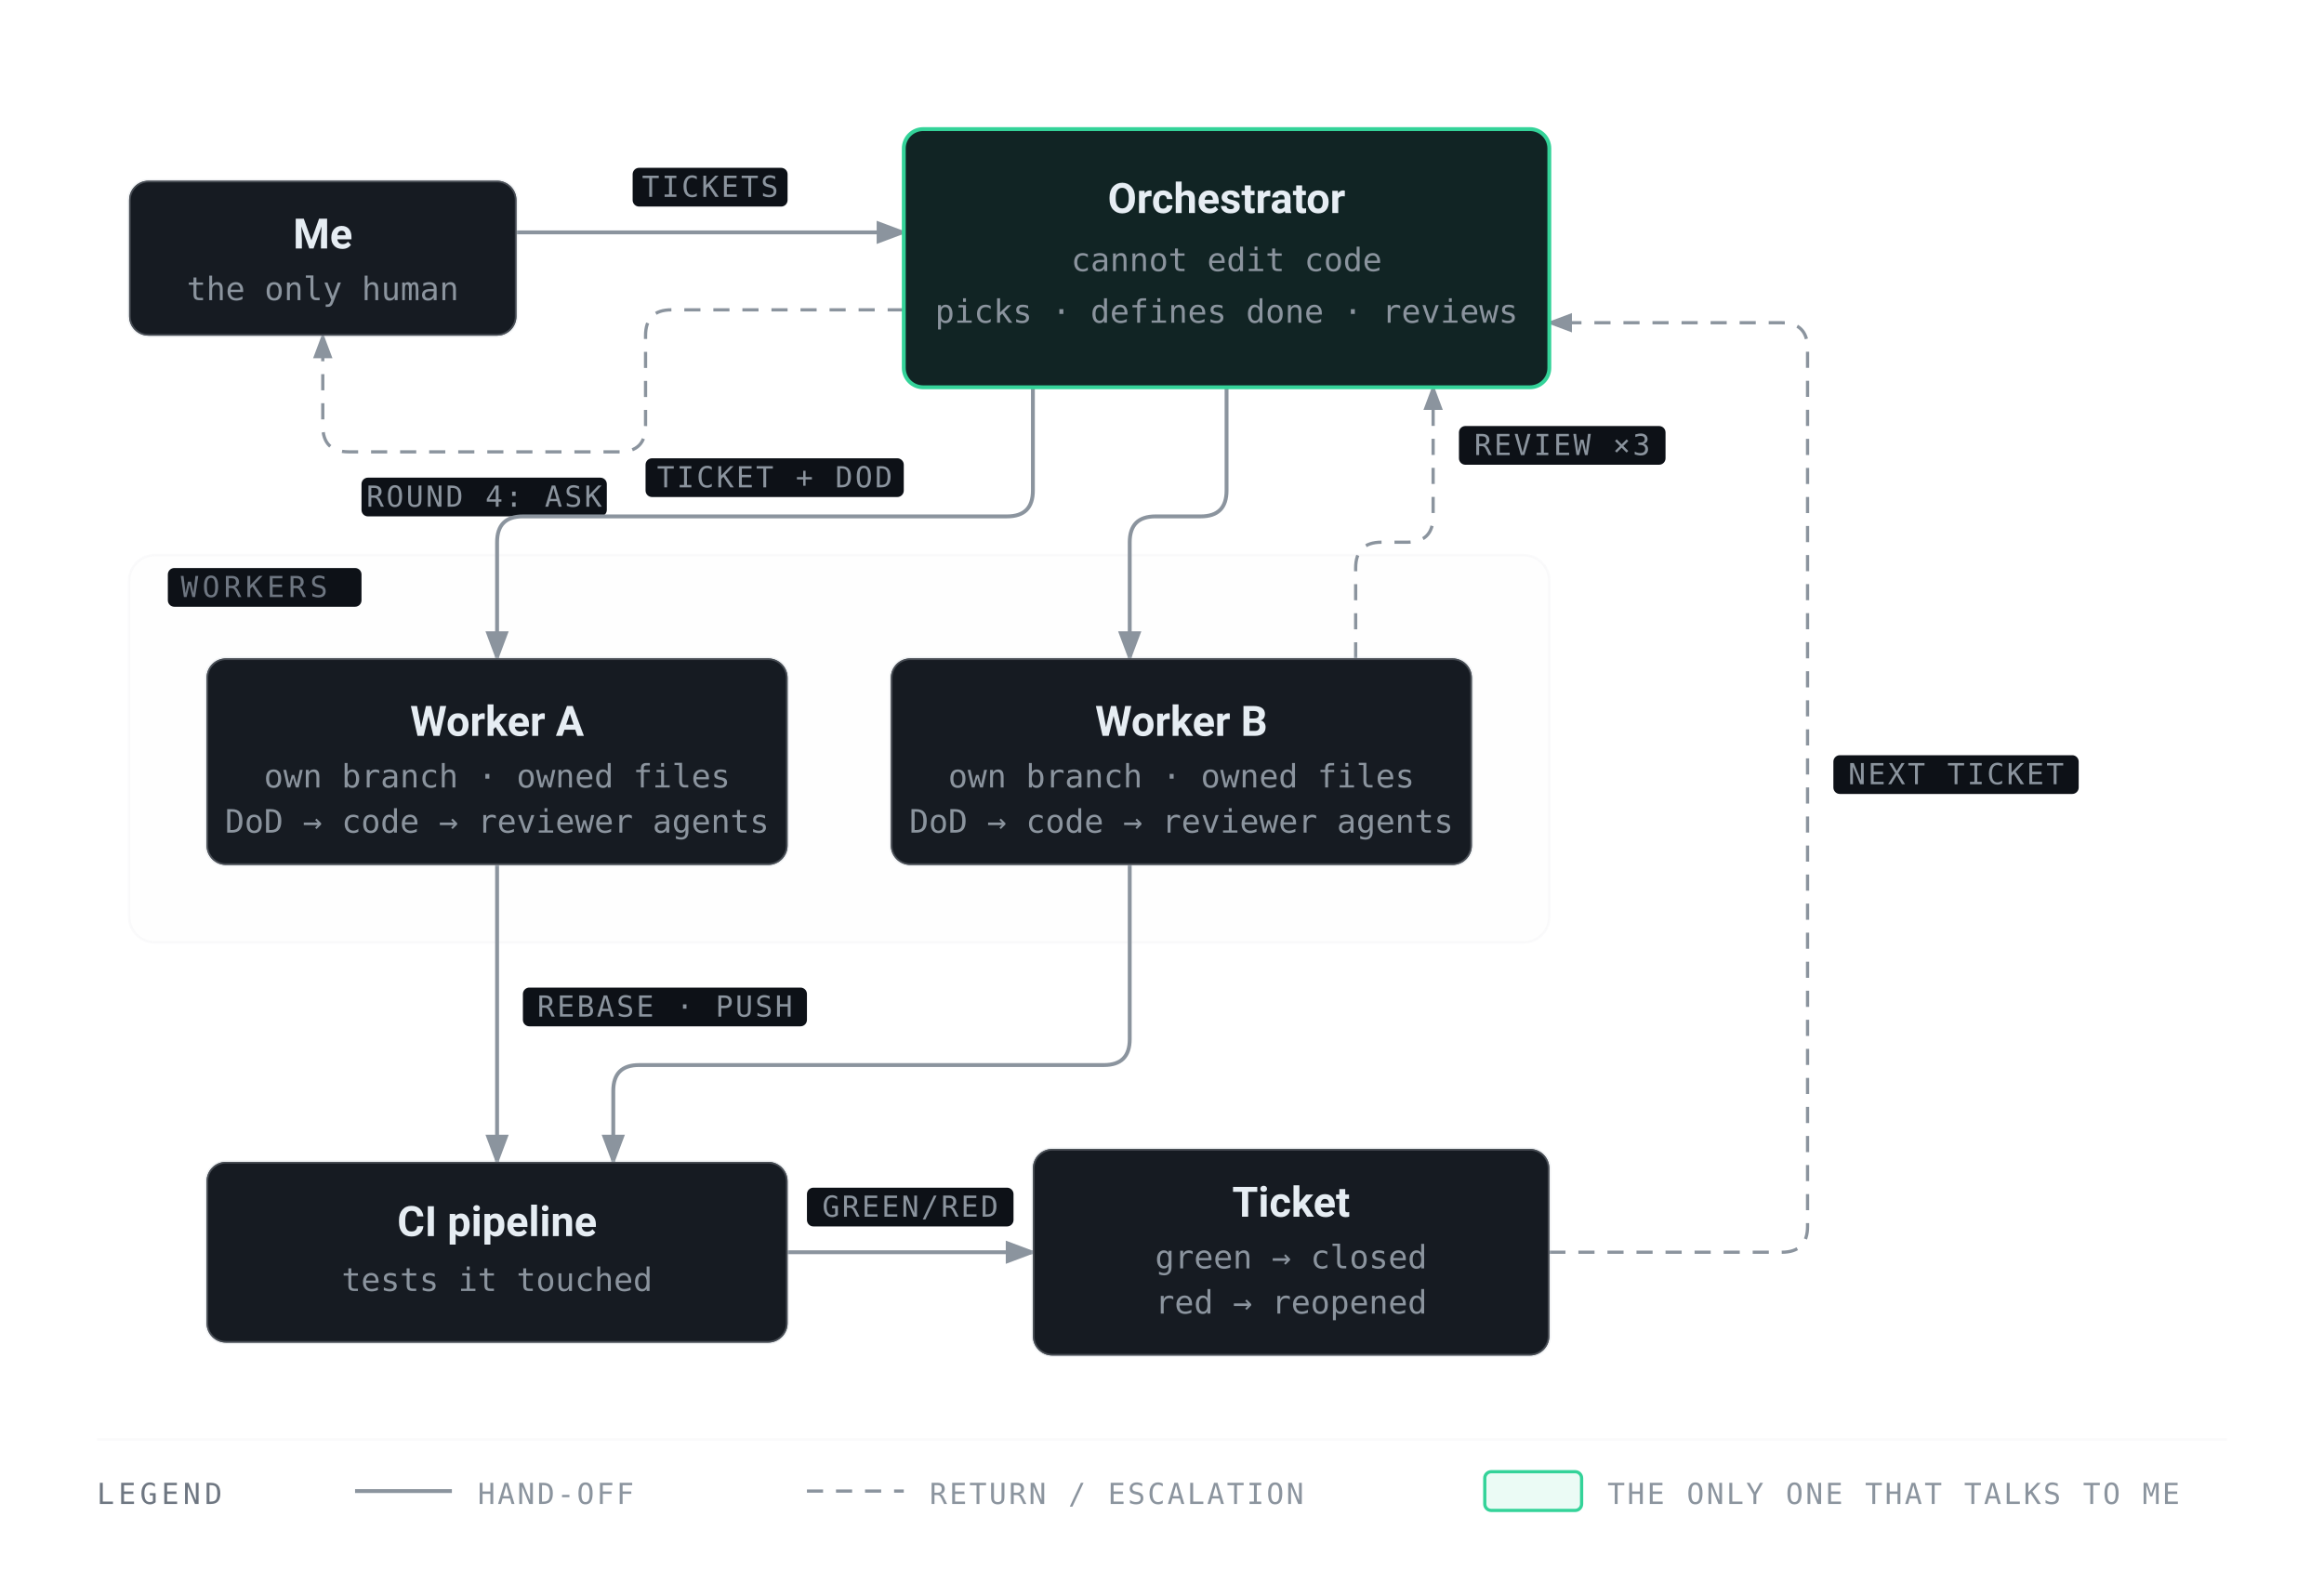
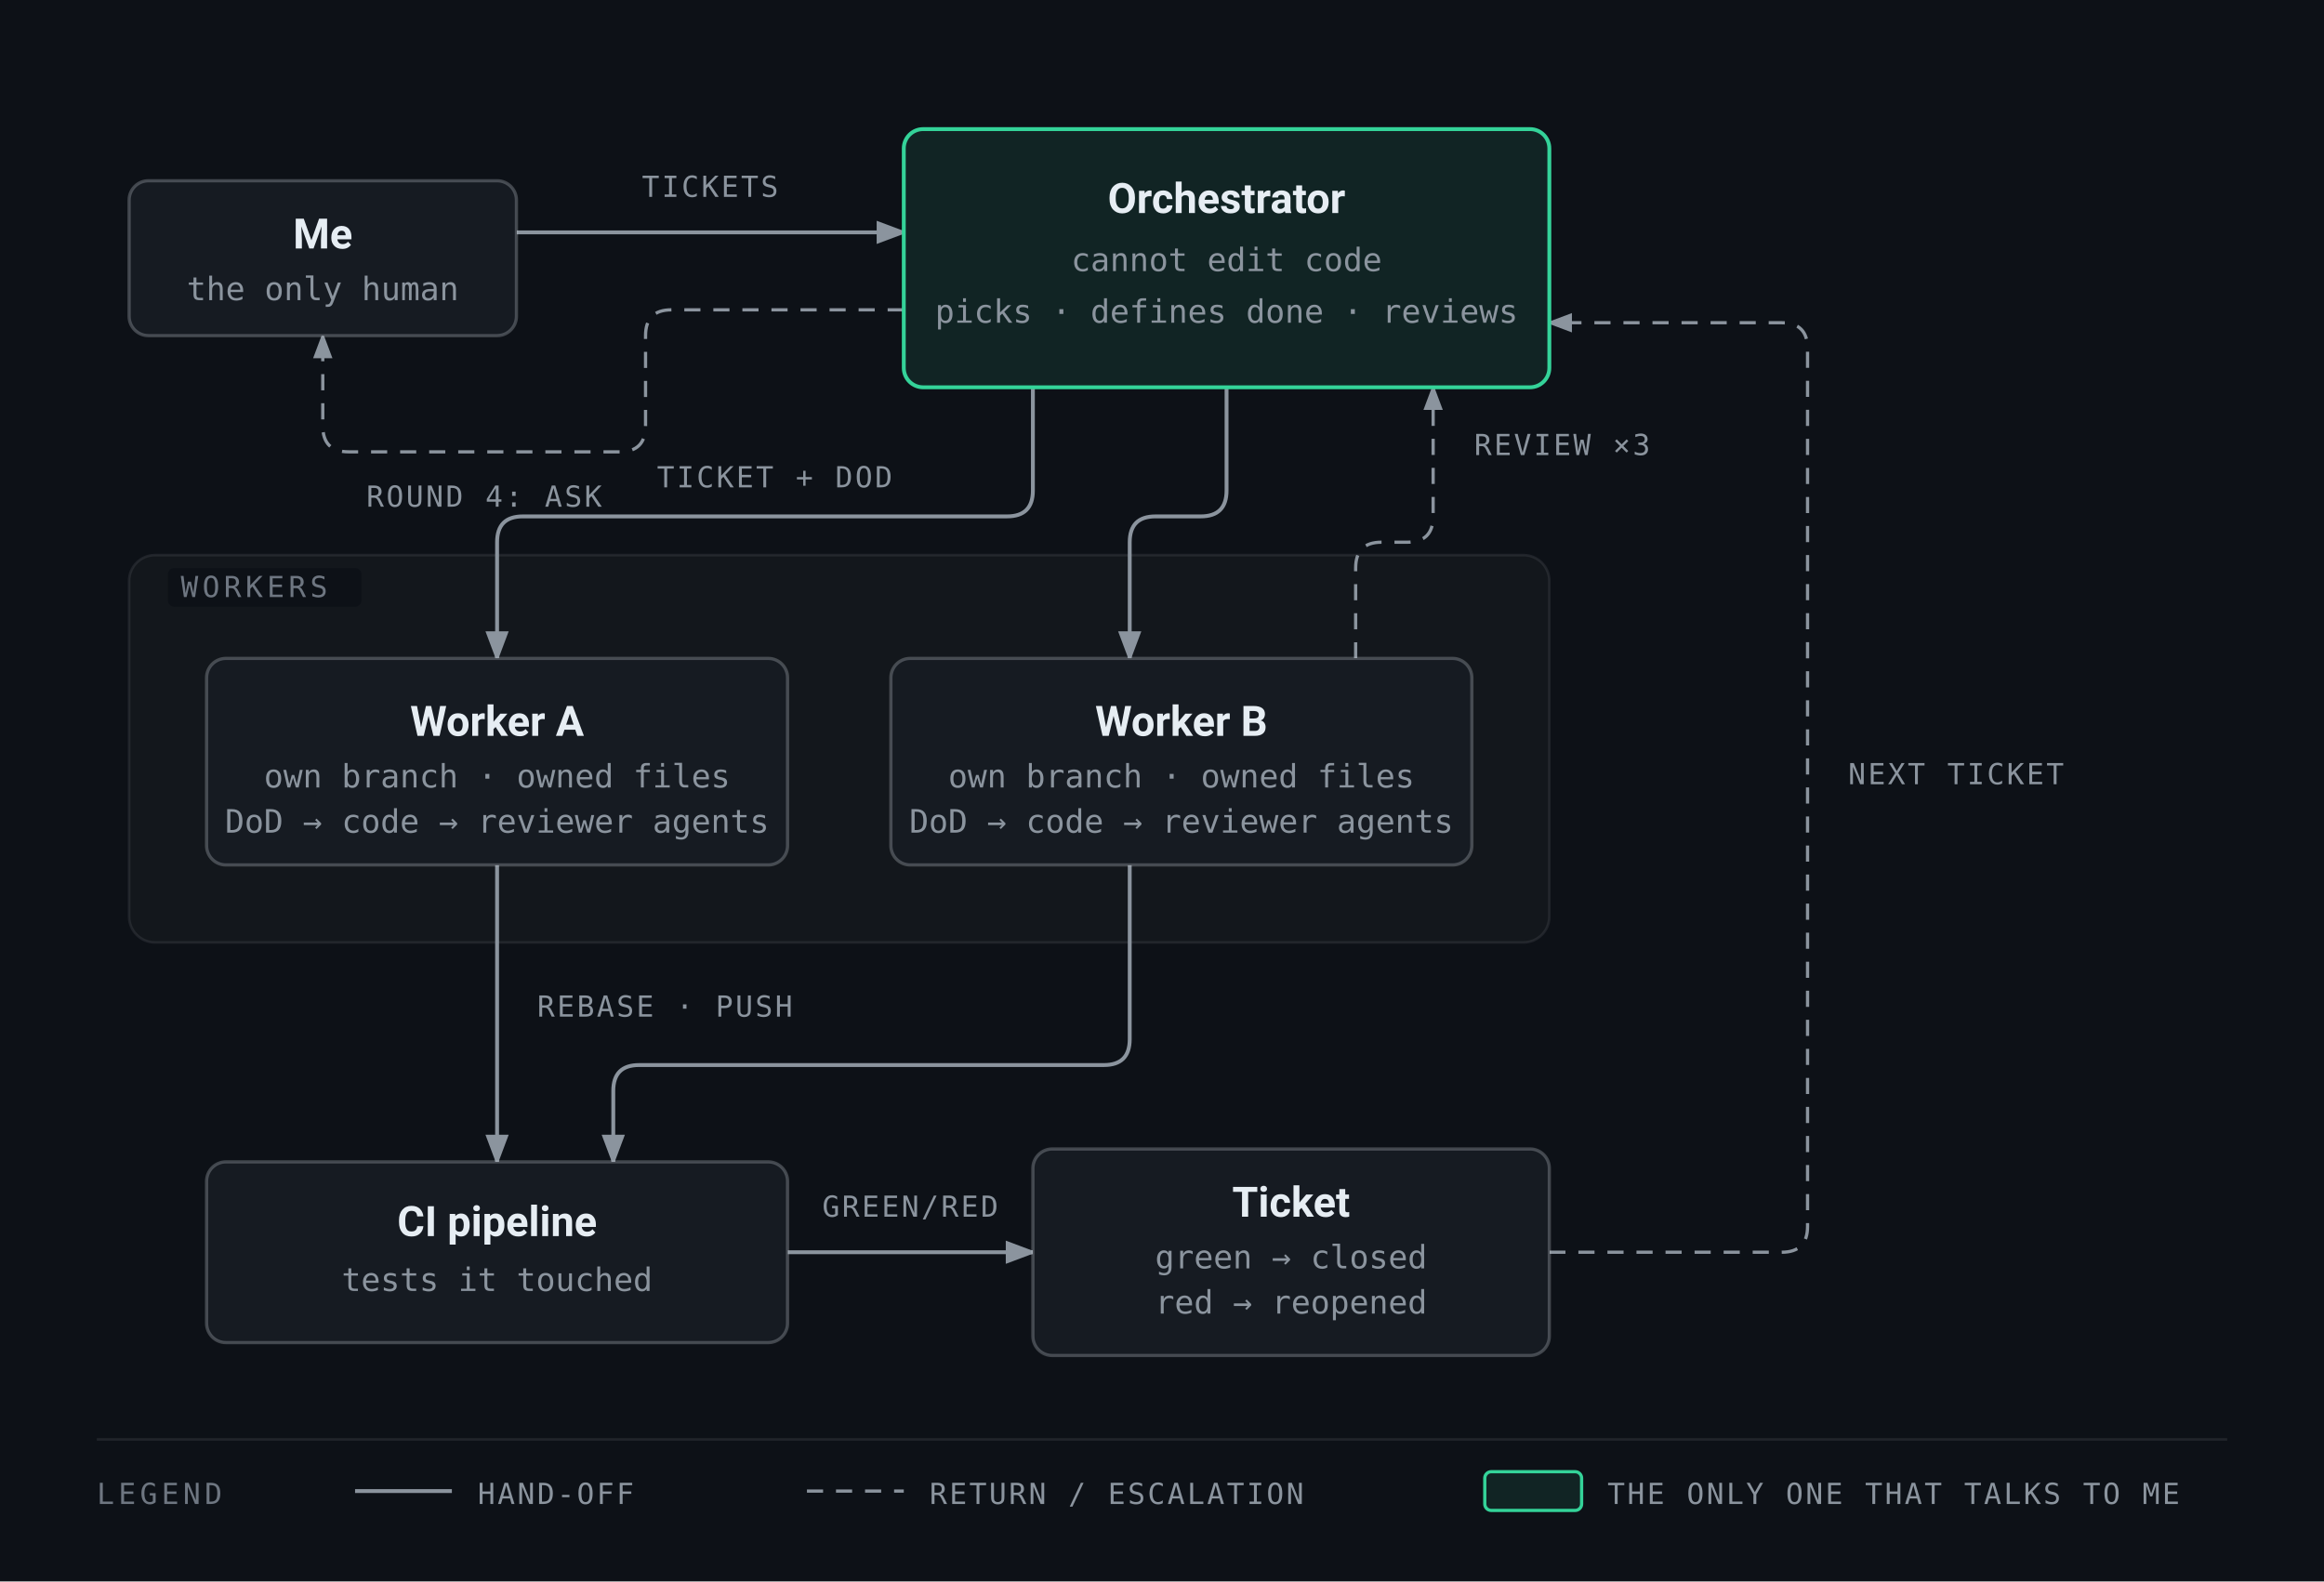
<svg xmlns="http://www.w3.org/2000/svg" width="720" height="490" viewBox="0 0 720 490" role="img" aria-labelledby="orch-title orch-desc">
  <defs>
    <marker id="orch-arrow" markerWidth="8" markerHeight="6" refX="7" refY="3" orient="auto">
      <polygon points="0 0, 8 3, 0 6" fill="#8b949e" />
    </marker>
    <marker id="orch-arrow-accent" markerWidth="8" markerHeight="6" refX="7" refY="3" orient="auto">
      <polygon points="0 0, 8 3, 0 6" fill="#34d399" />
    </marker>
    <style>
      .name { font-family: ui-sans-serif, system-ui, -apple-system, "Segoe UI", Roboto, sans-serif; font-size: 13px; font-weight: 600; fill: #e6edf3; }
      .sub  { font-family: ui-monospace, SFMono-Regular, Menlo, Consolas, monospace; font-size: 10px; fill: #8b949e; }
      .lbl  { font-family: ui-monospace, SFMono-Regular, Menlo, Consolas, monospace; font-size: 9px; letter-spacing: 0.08em; fill: #8b949e; }
      .eyebrow { font-family: ui-monospace, SFMono-Regular, Menlo, Consolas, monospace; font-size: 9px; letter-spacing: 0.14em; fill: #6e7681; }
      .mask { fill: #0d1117; }
      .box  { fill: #161b22; stroke: rgba(201,209,217,0.28); stroke-width: 1; }
      .edge { fill: none; stroke: #8b949e; stroke-width: 1.2; }
      .ret  { fill: none; stroke: #8b949e; stroke-width: 1; stroke-dasharray: 5,4; }
    </style>
  </defs>
+   <rect width="100%" height="100%" fill="#0d1117" />
  <rect x="40" y="172" width="440" height="120" rx="8" fill="rgba(201,209,217,0.03)" stroke="rgba(201,209,217,0.10)" stroke-width="0.8" />
  <rect x="52" y="176" width="60" height="12" rx="2" class="mask" />
  <text x="56" y="185" class="eyebrow">WORKERS</text>
  <line x1="160" y1="72" x2="280" y2="72" class="edge" marker-end="url(#orch-arrow)" />
  <rect x="196" y="52" width="48" height="12" rx="2" class="mask" />
  <text x="220" y="61" text-anchor="middle" class="lbl">TICKETS</text>
  <path d="M 280,96 H 208 Q 200,96 200,104 V 132 Q 200,140 192,140 H 108 Q 100,140 100,132 V 104" class="ret" marker-end="url(#orch-arrow)" />
  <rect x="112" y="148" width="76" height="12" rx="2" class="mask" />
  <text x="150" y="157" text-anchor="middle" class="lbl">ROUND 4: ASK</text>
  <path d="M 320,120 V 152 Q 320,160 312,160 H 162 Q 154,160 154,168 V 204" class="edge" marker-end="url(#orch-arrow)" />
  <rect x="200" y="142" width="80" height="12" rx="2" class="mask" />
  <text x="240" y="151" text-anchor="middle" class="lbl">TICKET + DOD</text>
  <path d="M 380,120 V 152 Q 380,160 372,160 H 358 Q 350,160 350,168 V 204" class="edge" marker-end="url(#orch-arrow)" />
  <path d="M 420,204 V 176 Q 420,168 428,168 H 436 Q 444,168 444,160 V 120" class="ret" marker-end="url(#orch-arrow)" />
  <rect x="452" y="132" width="64" height="12" rx="2" class="mask" />
  <text x="484" y="141" text-anchor="middle" class="lbl">REVIEW ×3</text>
  <line x1="154" y1="268" x2="154" y2="360" class="edge" marker-end="url(#orch-arrow)" />
  <rect x="162" y="306" width="88" height="12" rx="2" class="mask" />
  <text x="206" y="315" text-anchor="middle" class="lbl">REBASE · PUSH</text>
  <path d="M 350,268 V 322 Q 350,330 342,330 H 198 Q 190,330 190,338 V 360" class="edge" marker-end="url(#orch-arrow)" />
  <line x1="244" y1="388" x2="320" y2="388" class="edge" marker-end="url(#orch-arrow)" />
  <rect x="250" y="368" width="64" height="12" rx="2" class="mask" />
  <text x="282" y="377" text-anchor="middle" class="lbl">GREEN/RED</text>
  <path d="M 480,388 H 552 Q 560,388 560,380 V 108 Q 560,100 552,100 H 480" class="ret" marker-end="url(#orch-arrow)" />
  <rect x="568" y="234" width="76" height="12" rx="2" class="mask" />
  <text x="606" y="243" text-anchor="middle" class="lbl">NEXT TICKET</text>
  <rect x="40" y="56" width="120" height="48" rx="6" class="mask" />
  <rect x="40" y="56" width="120" height="48" rx="6" class="box" />
  <text x="100" y="77" text-anchor="middle" class="name">Me</text>
  <text x="100" y="93" text-anchor="middle" class="sub">the only human</text>
  <rect x="280" y="40" width="200" height="80" rx="6" class="mask" />
  <rect x="280" y="40" width="200" height="80" rx="6" fill="rgba(52,211,153,0.10)" stroke="#34d399" stroke-width="1.2" />
  <text x="380" y="66" text-anchor="middle" class="name">Orchestrator</text>
  <text x="380" y="84" text-anchor="middle" class="sub">cannot edit code</text>
  <text x="380" y="100" text-anchor="middle" class="sub">picks · defines done · reviews</text>
  <rect x="64" y="204" width="180" height="64" rx="6" class="mask" />
  <rect x="64" y="204" width="180" height="64" rx="6" class="box" />
  <text x="154" y="228" text-anchor="middle" class="name">Worker A</text>
  <text x="154" y="244" text-anchor="middle" class="sub">own branch · owned files</text>
  <text x="154" y="258" text-anchor="middle" class="sub">DoD → code → reviewer agents</text>
  <rect x="276" y="204" width="180" height="64" rx="6" class="mask" />
  <rect x="276" y="204" width="180" height="64" rx="6" class="box" />
  <text x="366" y="228" text-anchor="middle" class="name">Worker B</text>
  <text x="366" y="244" text-anchor="middle" class="sub">own branch · owned files</text>
  <text x="366" y="258" text-anchor="middle" class="sub">DoD → code → reviewer agents</text>
  <rect x="64" y="360" width="180" height="56" rx="6" class="mask" />
  <rect x="64" y="360" width="180" height="56" rx="6" class="box" />
  <text x="154" y="383" text-anchor="middle" class="name">CI pipeline</text>
  <text x="154" y="400" text-anchor="middle" class="sub">tests it touched</text>
  <rect x="320" y="356" width="160" height="64" rx="6" class="mask" />
  <rect x="320" y="356" width="160" height="64" rx="6" class="box" />
  <text x="400" y="377" text-anchor="middle" class="name">Ticket</text>
  <text x="400" y="393" text-anchor="middle" class="sub">green → closed</text>
  <text x="400" y="407" text-anchor="middle" class="sub">red → reopened</text>
  <line x1="30" y1="446" x2="690" y2="446" stroke="rgba(201,209,217,0.10)" stroke-width="0.8" />
  <text x="30" y="466" class="eyebrow">LEGEND</text>
  <line x1="110" y1="462" x2="140" y2="462" class="edge" />
  <text x="148" y="466" class="lbl">HAND-OFF</text>
  <line x1="250" y1="462" x2="280" y2="462" class="ret" />
  <text x="288" y="466" class="lbl">RETURN / ESCALATION</text>
  <rect x="460" y="456" width="30" height="12" rx="2" fill="rgba(52,211,153,0.10)" stroke="#34d399" stroke-width="1" />
  <text x="498" y="466" class="lbl">THE ONLY ONE THAT TALKS TO ME</text>
</svg>
